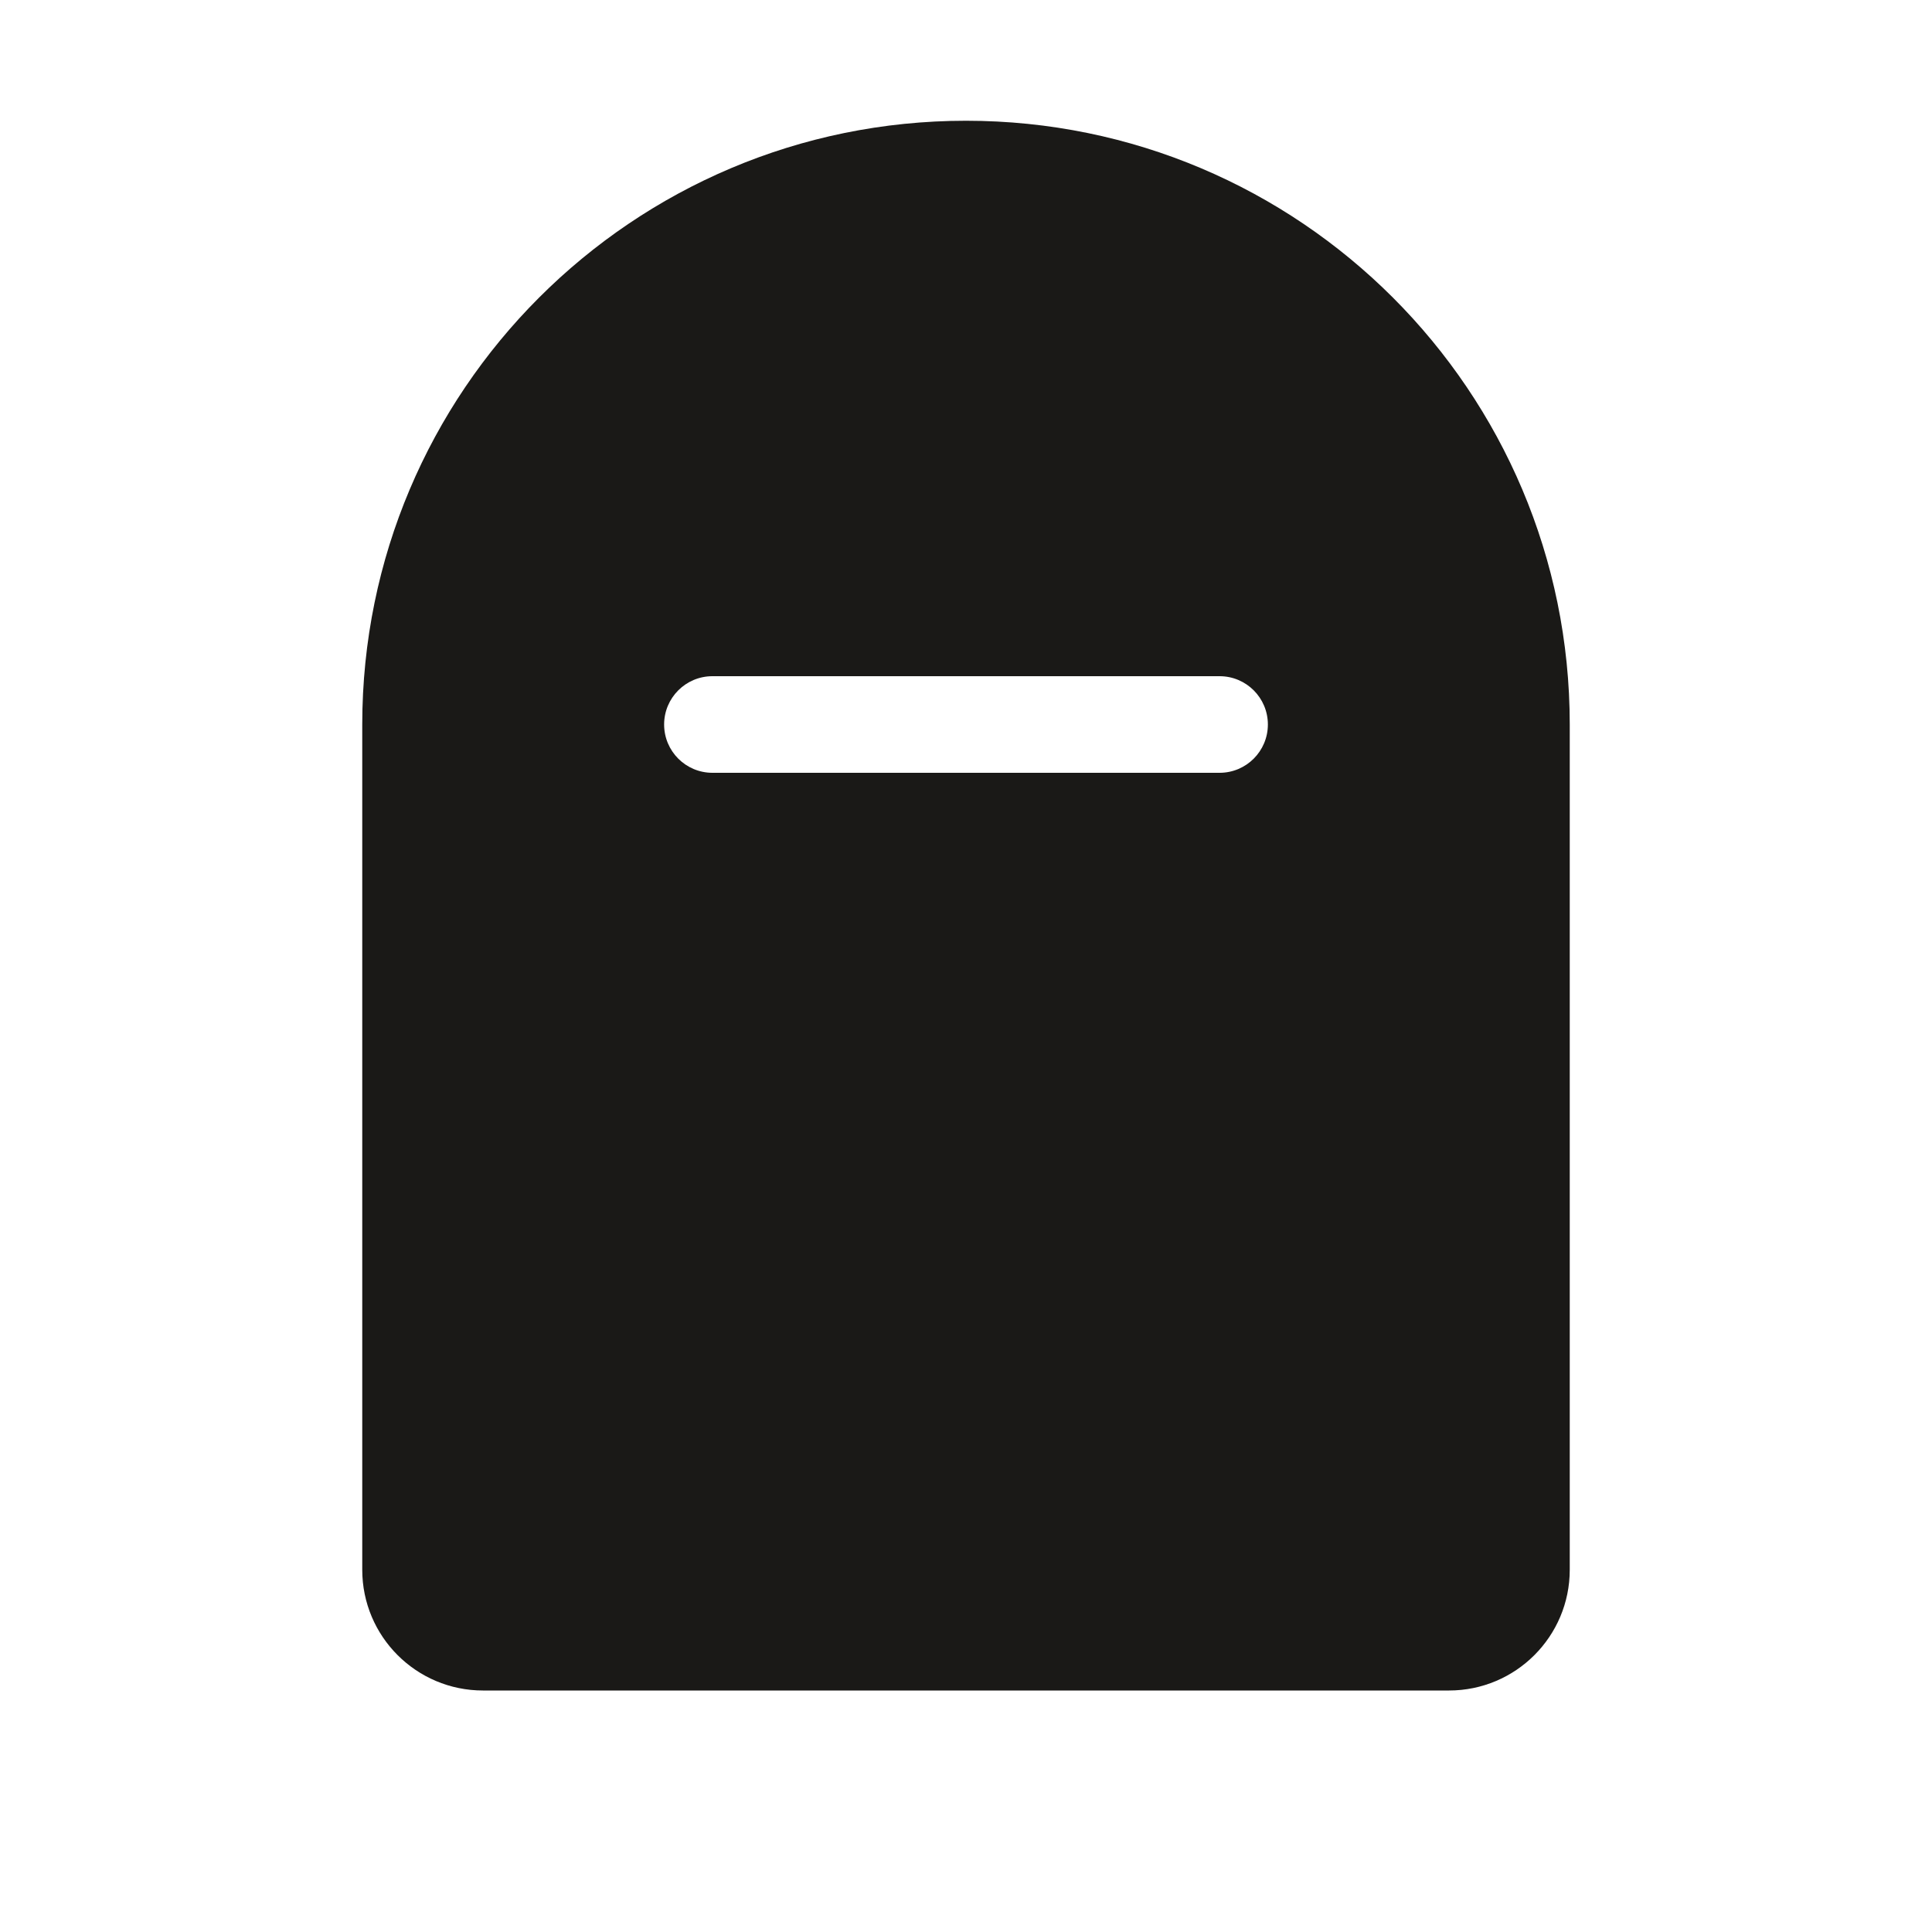
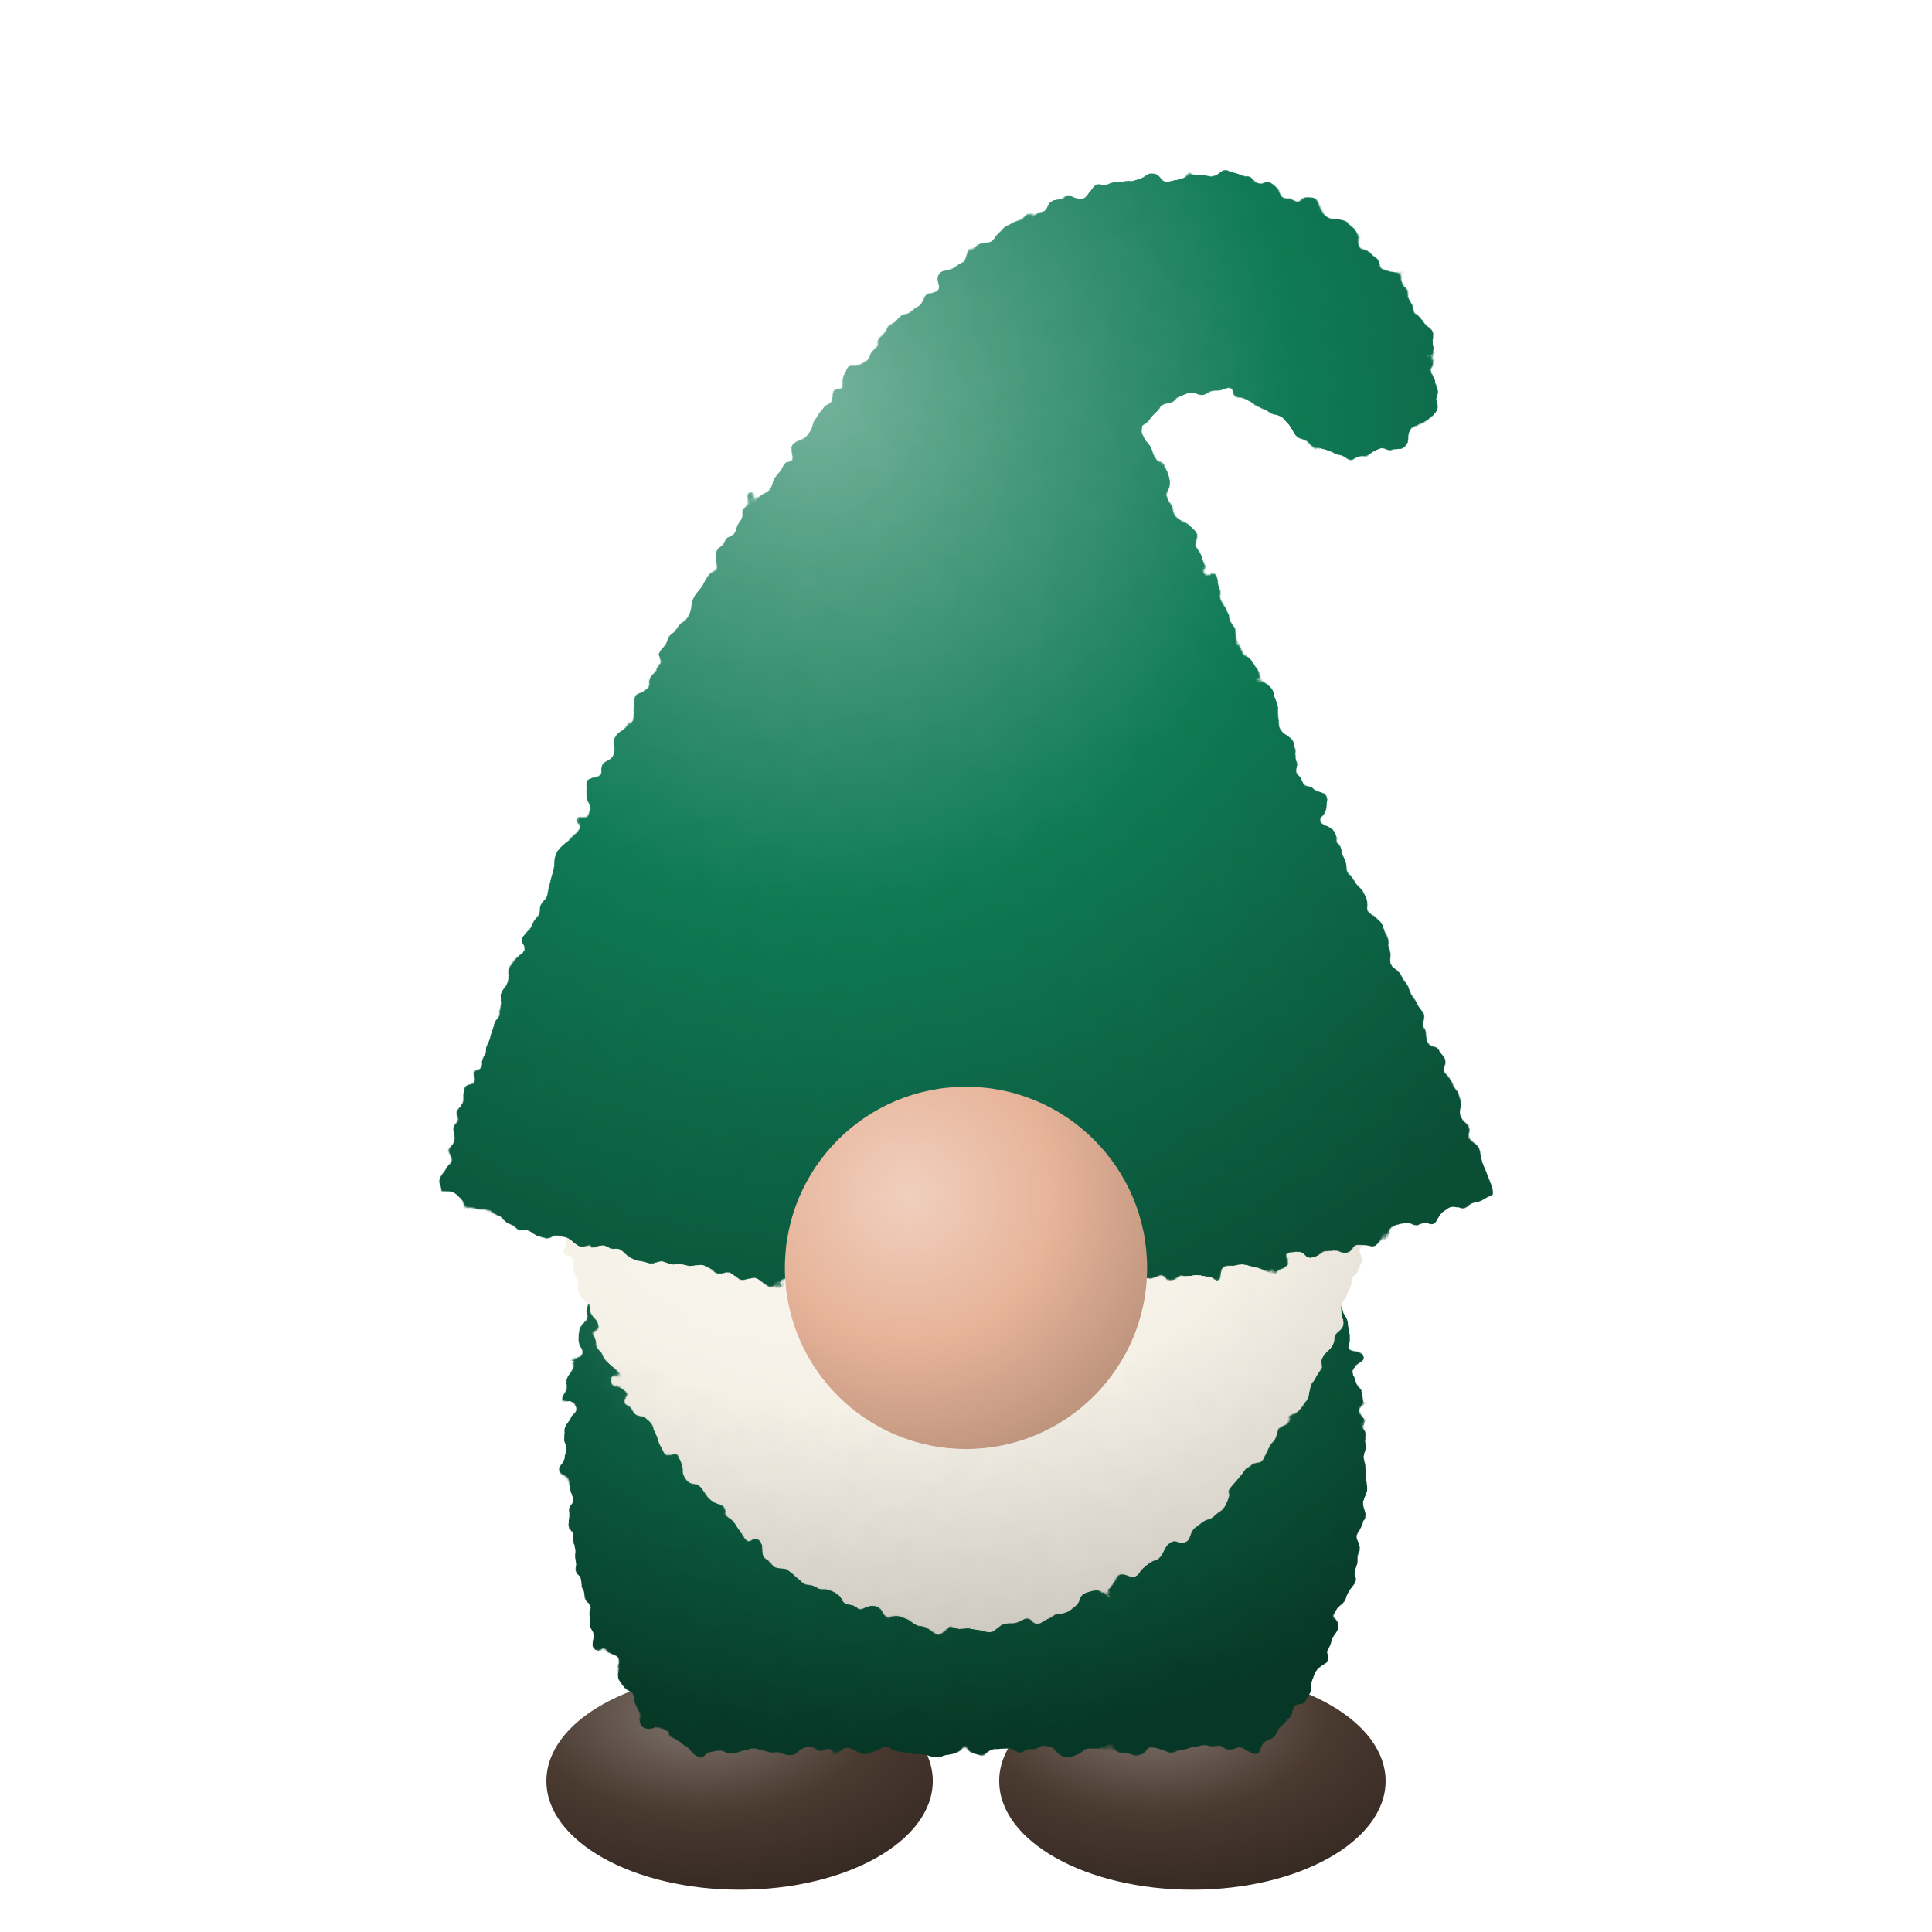
- <svg xmlns="http://www.w3.org/2000/svg" viewBox="0 0 32 32" width="32" height="32" role="img" aria-label="Silo">
-   <path d="M6 12a10 10 0 0 1 20 0v14a2 2 0 0 1-2 2H8a2 2 0 0 1-2-2ZM11.8 11.2h8.4a0.8 0.8 0 0 1 0 1.6h-8.4a0.8 0.8 0 0 1 0-1.6Z" fill="#1A1917" fill-rule="evenodd" />
+ <svg xmlns="http://www.w3.org/2000/svg" viewBox="0 0 64 64" width="64" height="64" role="img" aria-label="Silo">
+   <defs>
+     <radialGradient id="hat-felt" cx="0.36" cy="0.2" r="0.9">
+       <stop offset="0" stop-color="#74B29C" />
+       <stop offset=".5" stop-color="#0F7A55" />
+       <stop offset="1" stop-color="#0A4E36" />
+     </radialGradient>
+     <radialGradient id="coat-felt" cx="0.4" cy="0.1" r="0.9">
+       <stop offset="0" stop-color="#548D79" />
+       <stop offset=".5" stop-color="#0B5C40" />
+       <stop offset="1" stop-color="#073726" />
+     </radialGradient>
+     <radialGradient id="beard-wool" cx="0.4" cy="0.1" r="0.9">
+       <stop offset="0" stop-color="#FAF8F3" />
+       <stop offset=".5" stop-color="#F6F1E7" />
+       <stop offset="1" stop-color="#CFCAC2" />
+     </radialGradient>
+     <radialGradient id="nose-felt" cx="0.34" cy="0.3" r="0.8">
+       <stop offset="0" stop-color="#F0CFBE" />
+       <stop offset=".5" stop-color="#E7B499" />
+       <stop offset="1" stop-color="#B9907A" />
+     </radialGradient>
+     <radialGradient id="boot-felt" cx="0.4" cy="0.2" r="0.9">
+       <stop offset="0" stop-color="#80756E" />
+       <stop offset=".5" stop-color="#4A3A30" />
+       <stop offset="1" stop-color="#312620" />
+     </radialGradient>
+     <filter id="felt" x="-8%" y="-8%" width="116%" height="116%" color-interpolation-filters="sRGB">
+       <feTurbulence type="fractalNoise" baseFrequency="1.15" numOctaves="2" seed="2" />
+       <feDisplacementMap in="SourceGraphic" scale=".9" xChannelSelector="R" yChannelSelector="G" />
+     </filter>
+   </defs>
+   <g id="boots" fill="url(#boot-felt)">
+     <ellipse cx="24.5" cy="59" rx="6.4" ry="3.6" />
+     <ellipse cx="39.5" cy="59" rx="6.4" ry="3.6" />
+   </g>
+   <g filter="url(#felt)">
+     <path id="coat" fill="url(#coat-felt)" d="M20.5 40C17.5 47.5 18.5 54.5 22.5 58h19c4-3.5 5-10.5 2-18Z" />
+     <path id="beard" fill="url(#beard-wool)" d="M18 37.5C19 47.5 26.5 54 32 54s13-6.5 14-16.5Z" />
+     <path id="hat" fill="url(#hat-felt)" d="M14.5 39.5C17.5 29 24 15.5 32 8.5c4.7-4 12.7-4 15.3 2.7 1.2 3.3-2.4 5.3-4.4 3.1-1.6-1.7-3.7-1.7-5.2-.3C41.5 22.5 46.7 32 49.5 39.5 40 44 24 44 14.5 39.5Z" />
+   </g>
+   <circle id="nose" cx="32" cy="42" r="6" fill="url(#nose-felt)" />
</svg>
